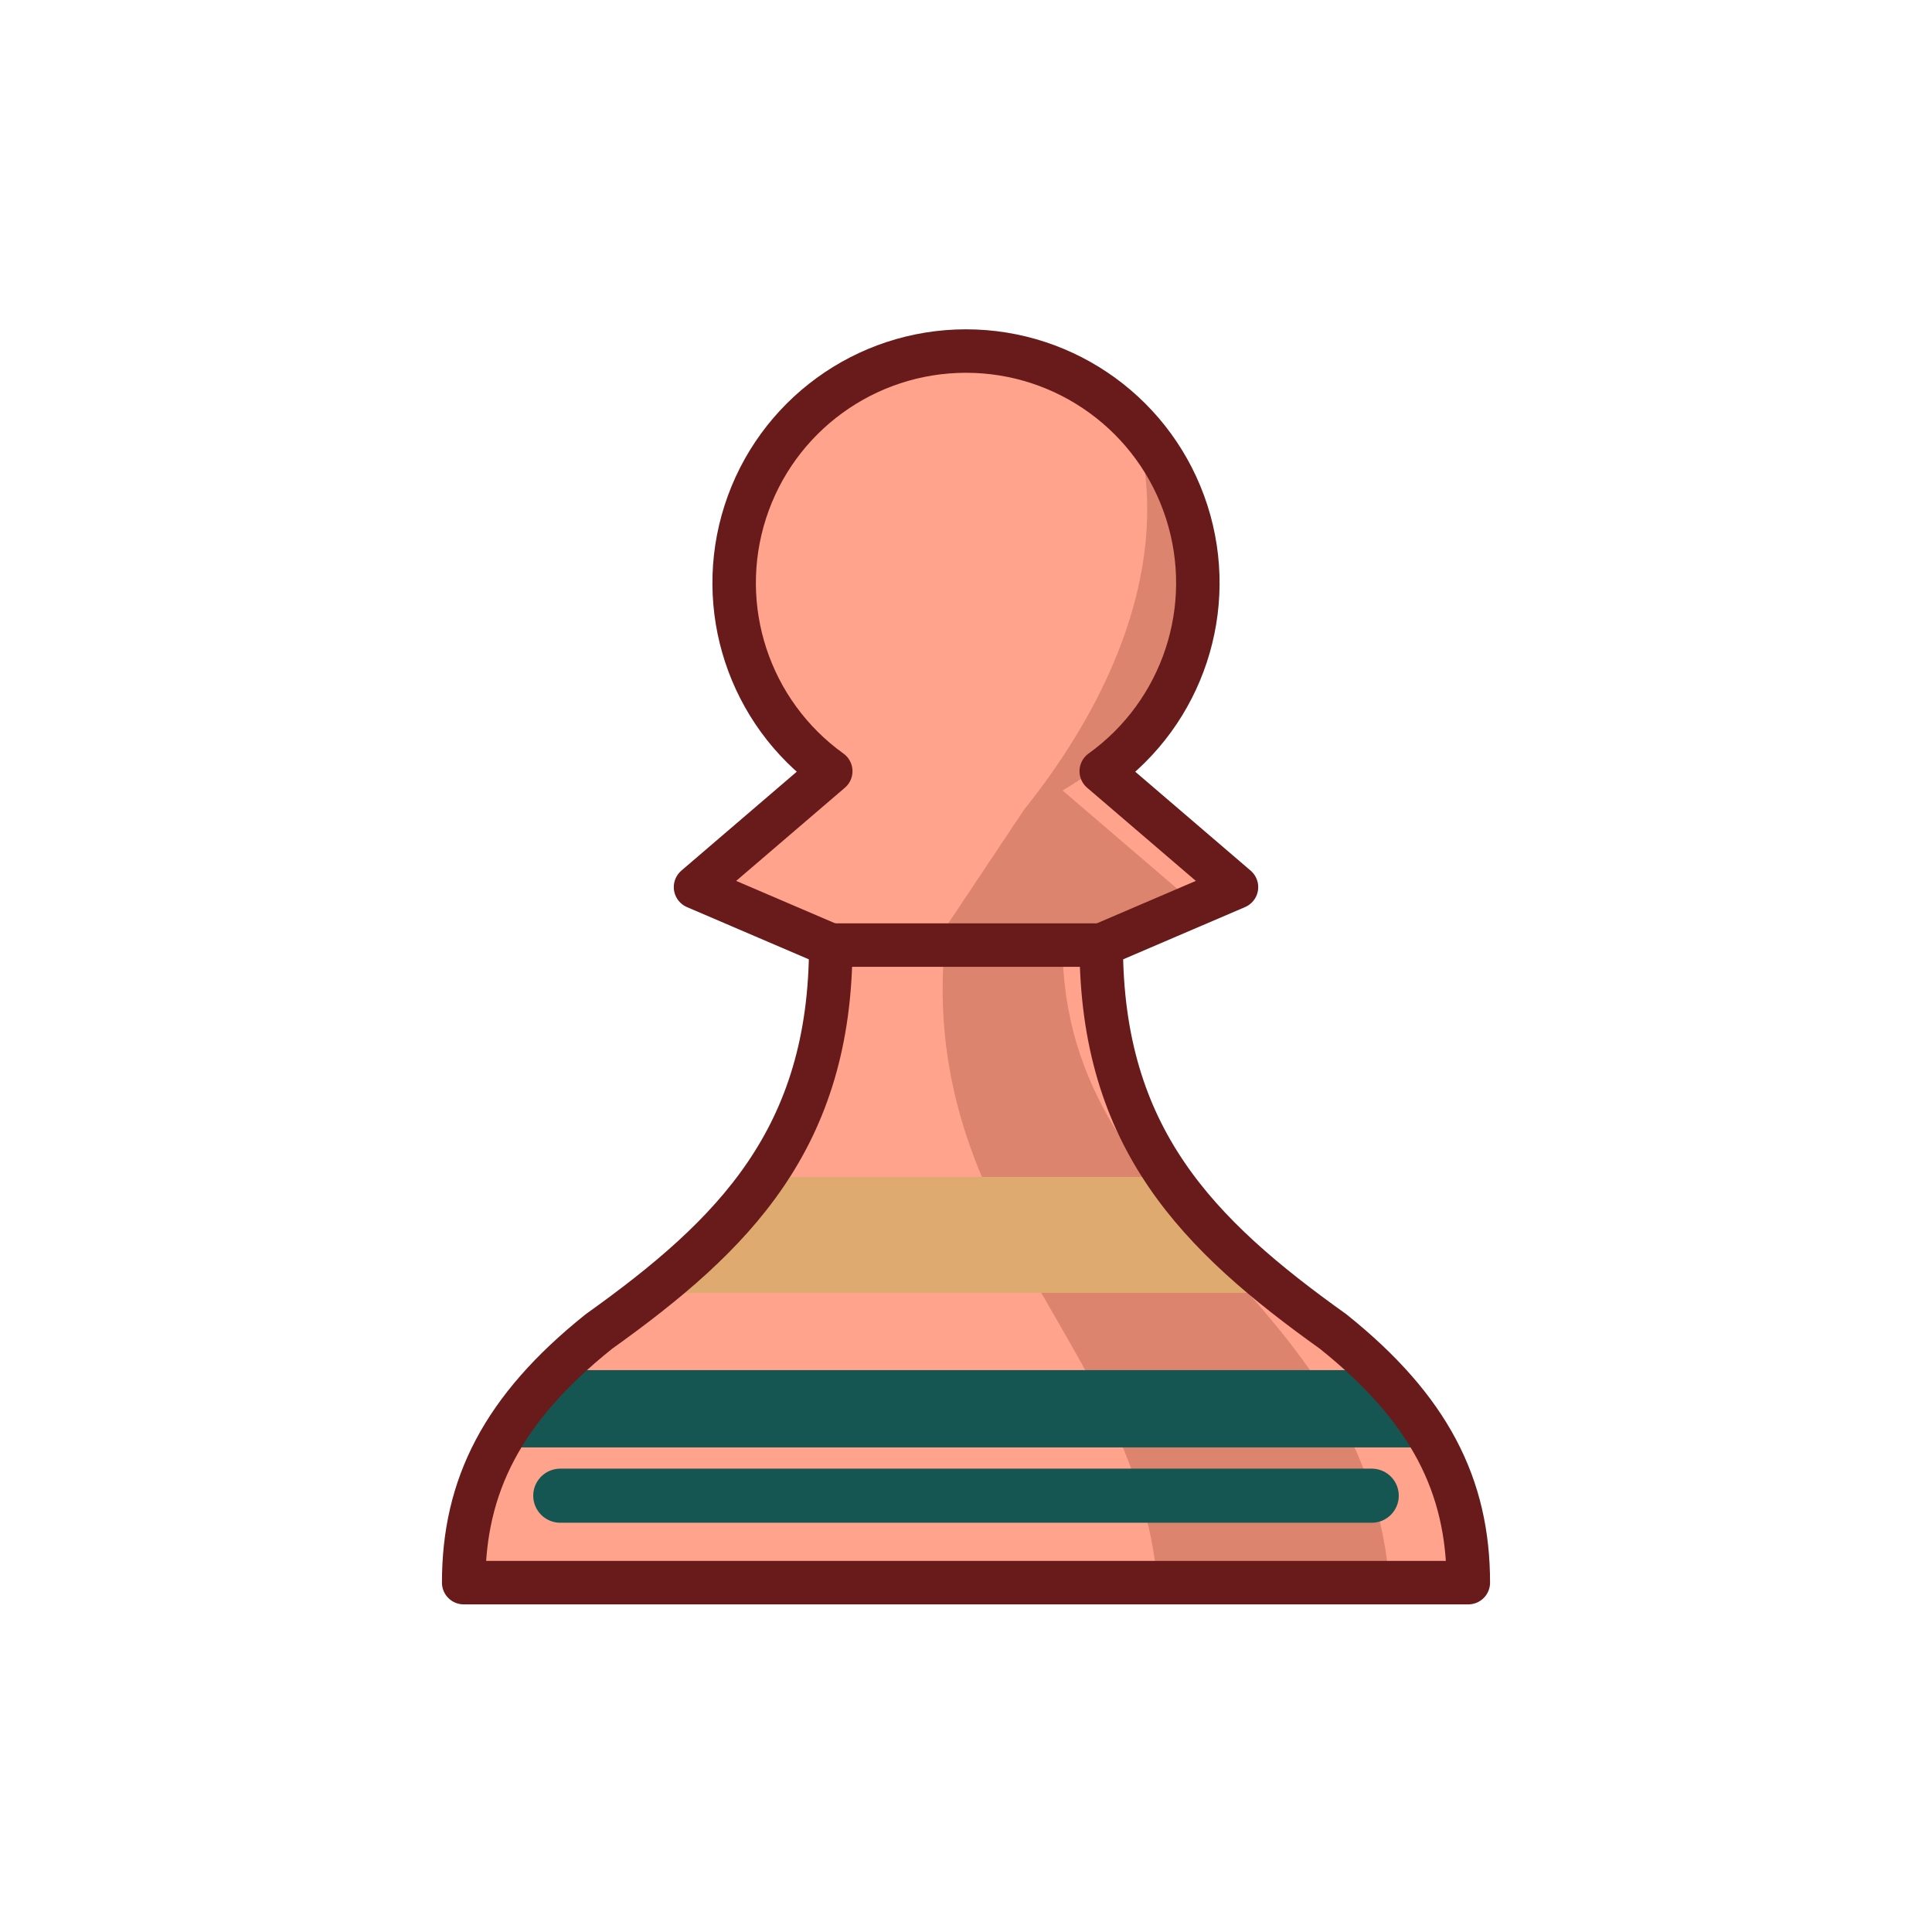
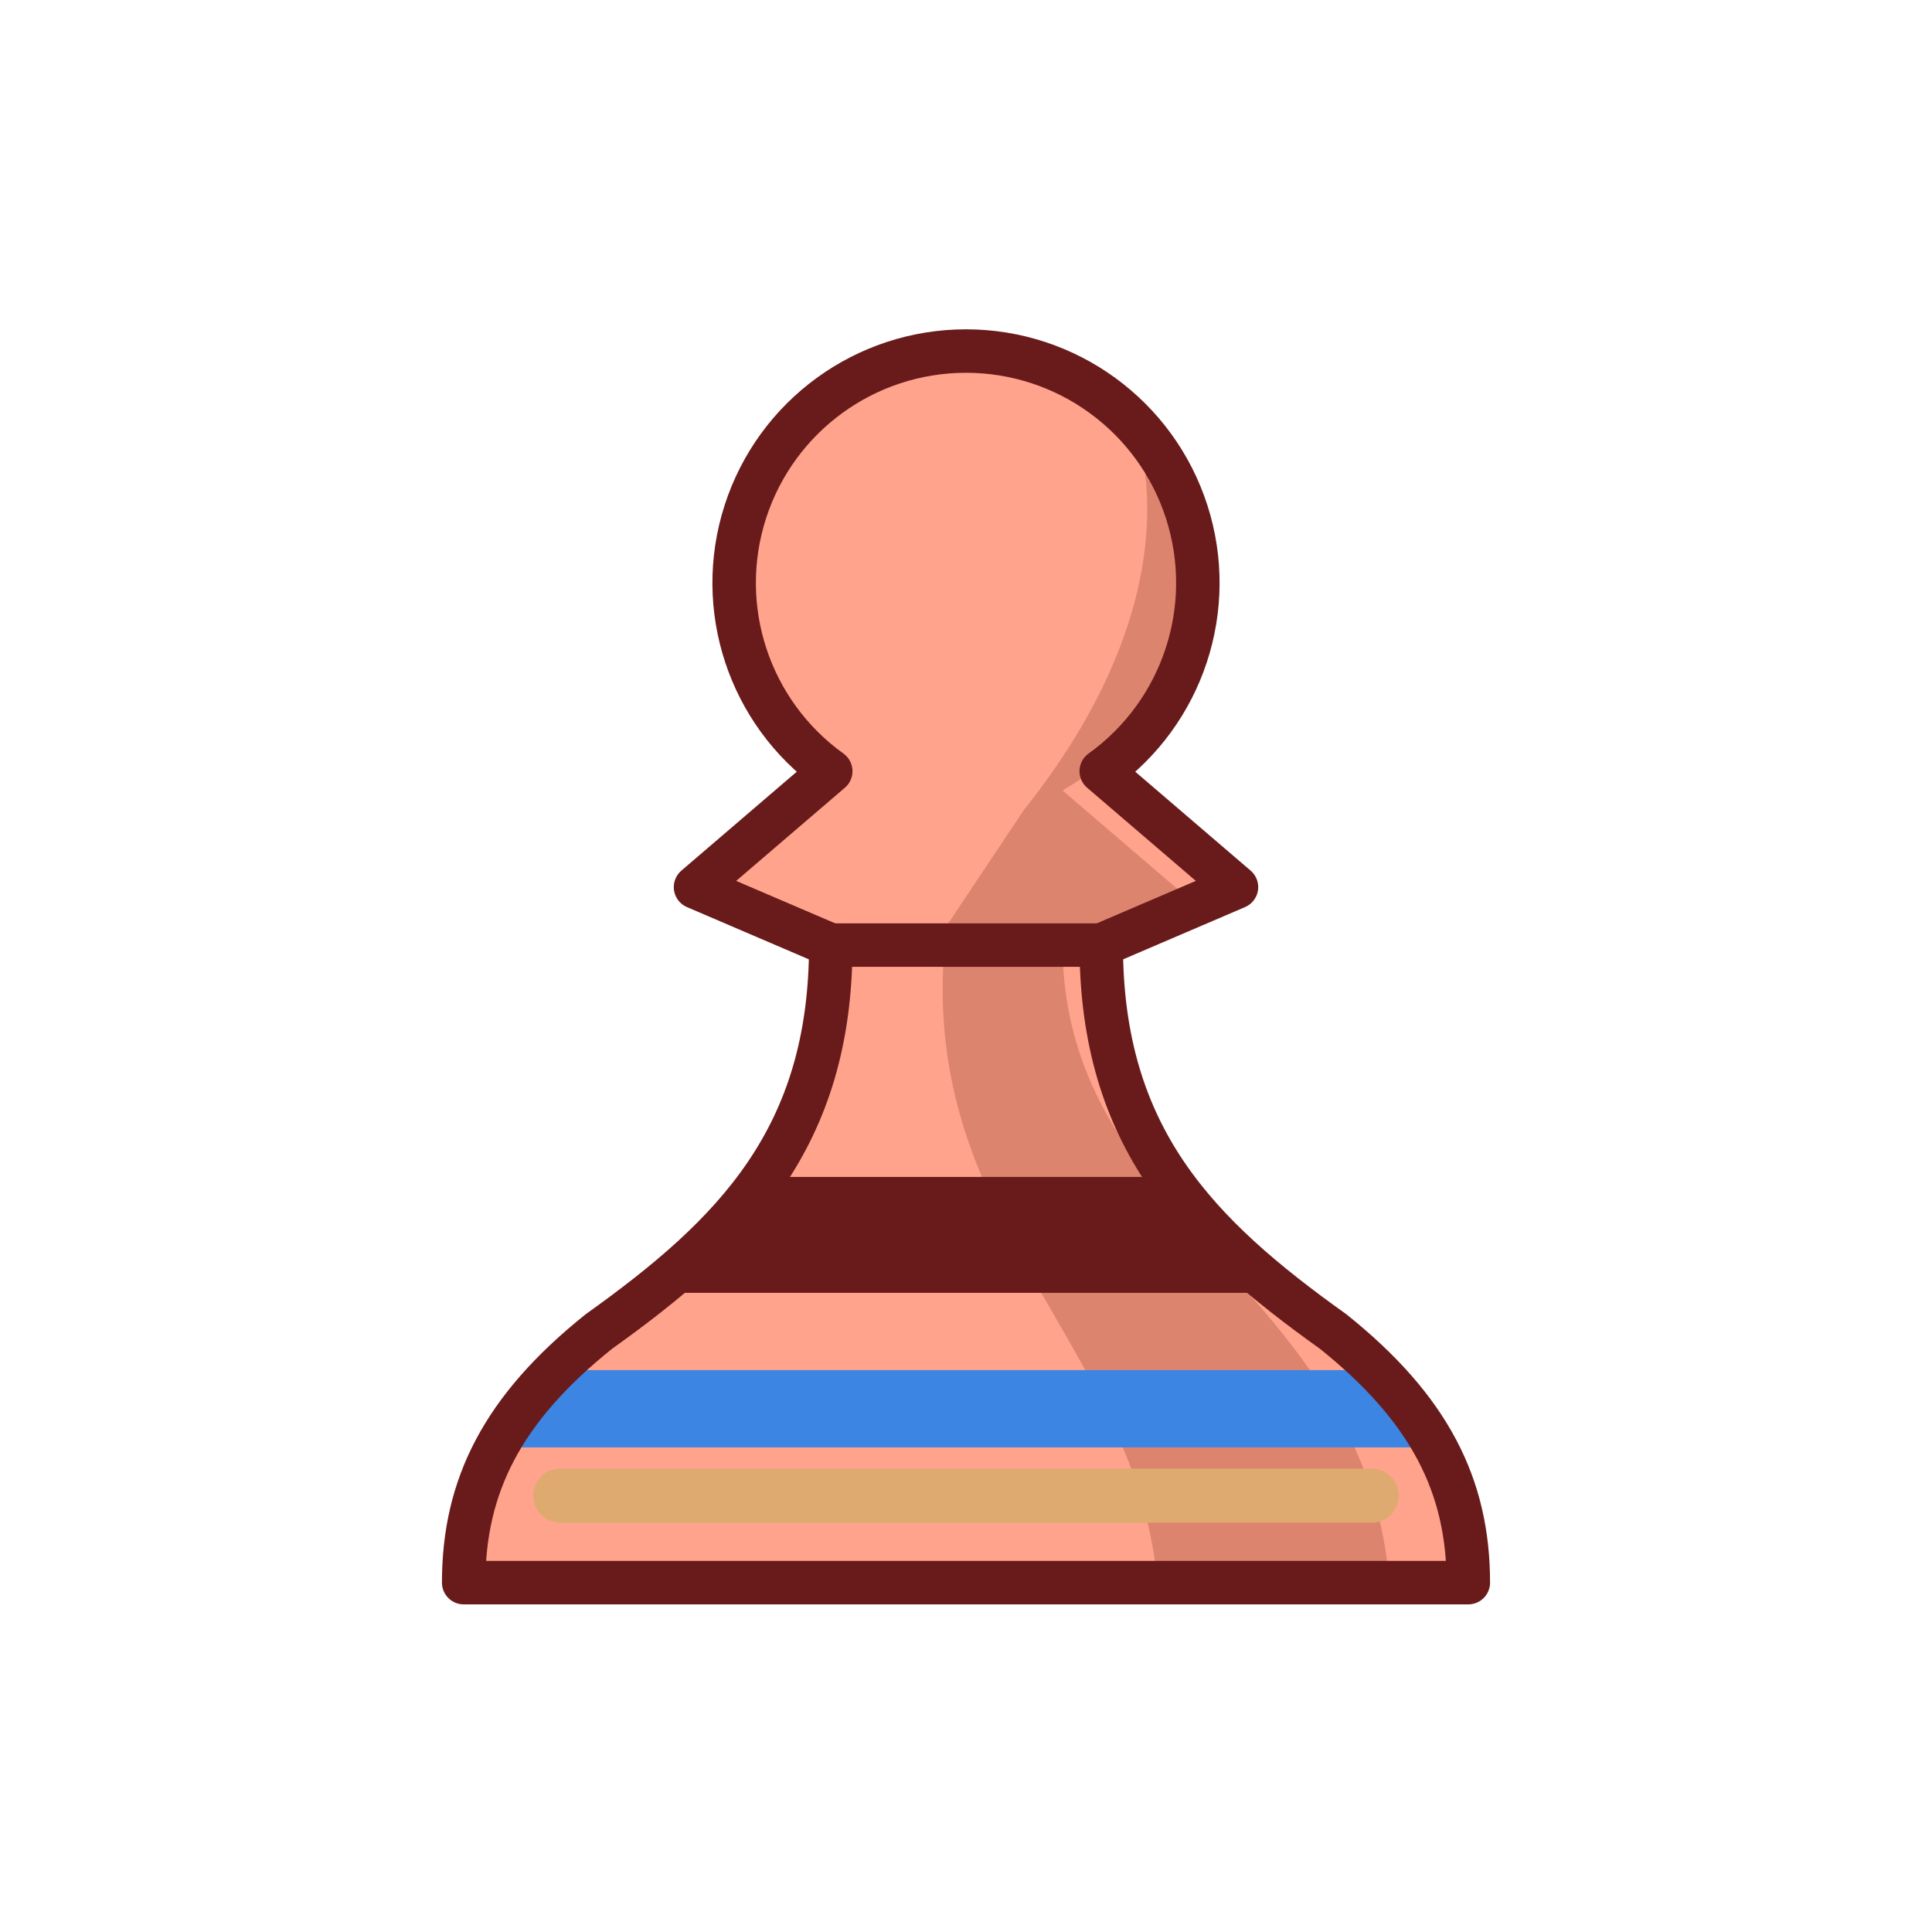
<svg xmlns="http://www.w3.org/2000/svg" viewBox="0 7.083 100 100">
  <g fill="#FFA38D" stroke="#691B1B" stroke-width="2.25" stroke-linejoin="round" stroke-linecap="round">
    <path d="M43 47 A12 12 0 1 1 57 47 L64 53 L57 56 C57 66 62 71 69 76 C74 80 76 84 76 89 H24 C24 84 26 80 31 76 C38 71 43 66 43 56 L36 53 Z" fill="#FFA38D" stroke="none" fill-rule="evenodd" />
    <defs>
      <clipPath id="s0">
        <path d="M43 47 A12 12 0 1 1 57 47 L64 53 L57 56 C57 66 62 71 69 76 C74 80 76 84 76 89 H24 C24 84 26 80 31 76 C38 71 43 66 43 56 L36 53 Z" clip-rule="evenodd" />
      </clipPath>
    </defs>
    <path d="M53 21 C68 31 65 42 55 48 L62 54 L55 56 C55 71 72 74 72 91 H60 C60 77 47 71 49 55 L53 49 C61 39 62 28 53 21 Z" fill="#DD846E" stroke="none" clip-path="url(#s0)" />
    <g stroke="none" clip-path="url(#s0)">
-       <path d="M10 68 H90 V74 H10 Z" fill="#DEAA70" />
-       <path d="M10 78 H90 V82 H10 Z" fill="#155653" />
+       <path d="M10 68 H90 V74 H10 Z" fill="#691B1B" />
+       <path d="M10 78 H90 V82 H10 Z" fill="#3D85E3" />
    </g>
    <path d="M43 47 A12 12 0 1 1 57 47 L64 53 L57 56 C57 66 62 71 69 76 C74 80 76 84 76 89 H24 C24 84 26 80 31 76 C38 71 43 66 43 56 L36 53 Z" fill="none" />
    <path d="M43 56 H57" fill="none" />
-     <path d="M29 84.5 H71" fill="none" stroke="#155653" stroke-width="2.8" stroke-linecap="round" />
+     <path d="M29 84.5 H71" fill="none" stroke="#DEAA70" stroke-width="2.8" stroke-linecap="round" />
  </g>
</svg>
